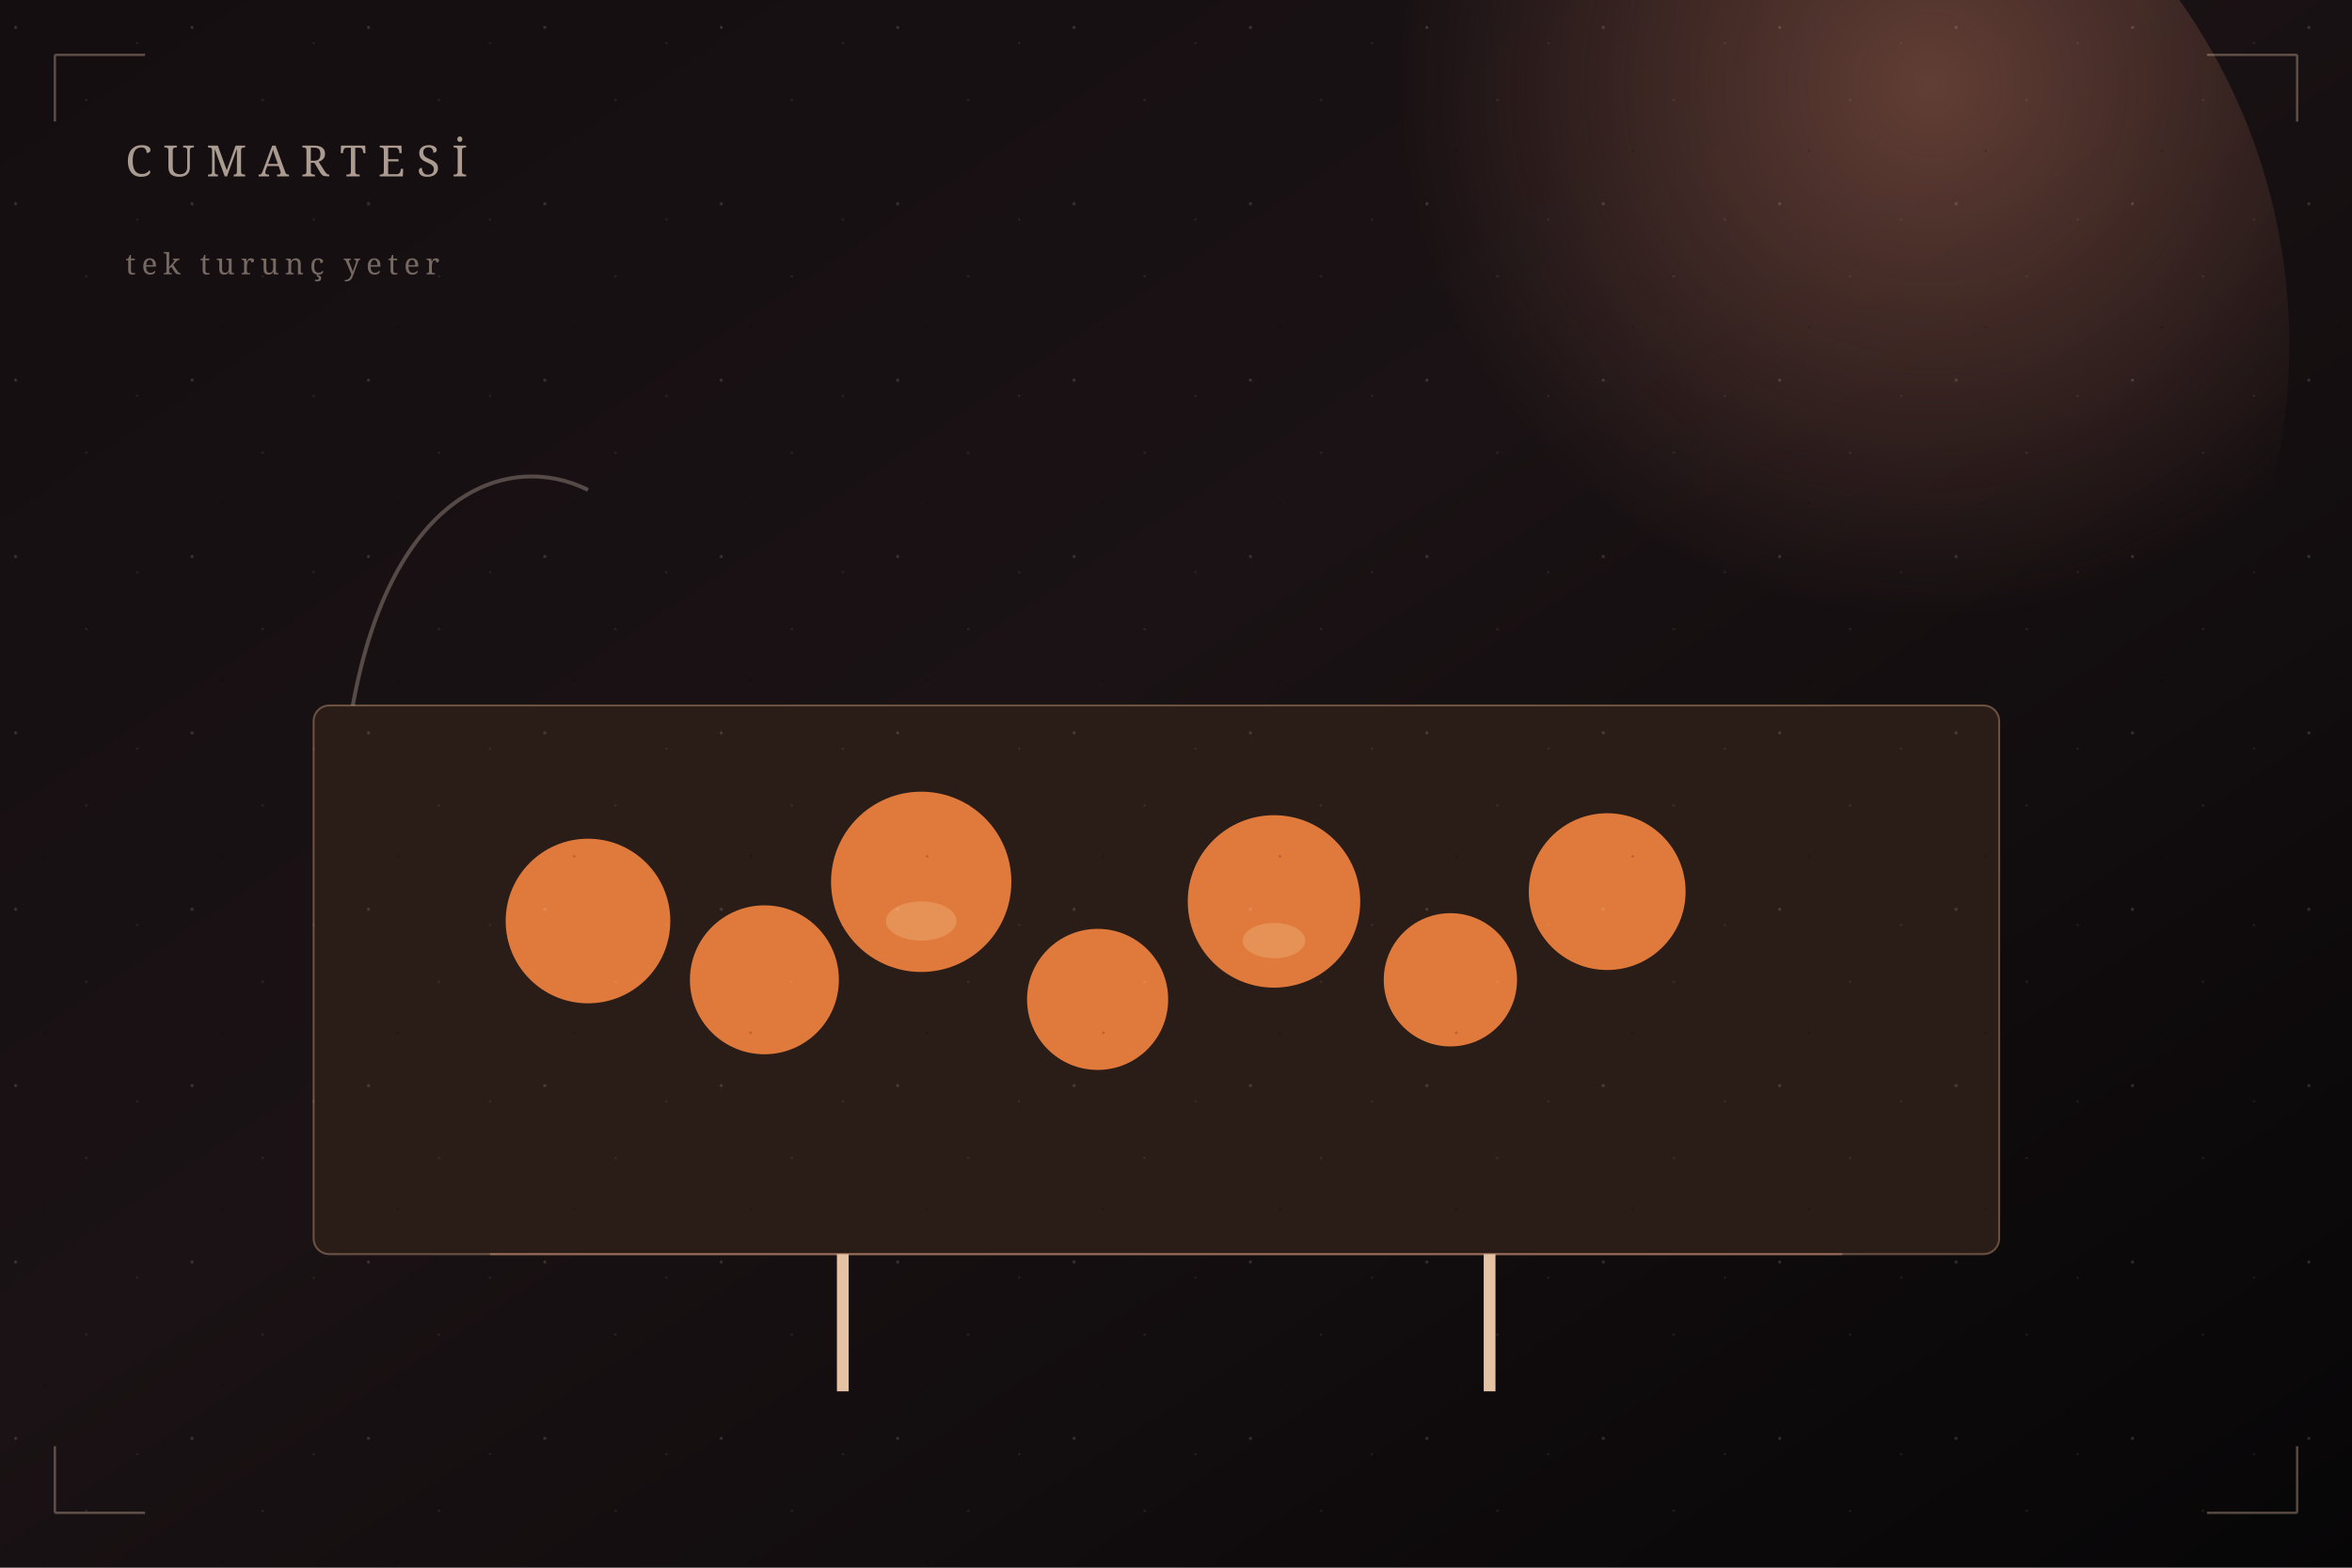
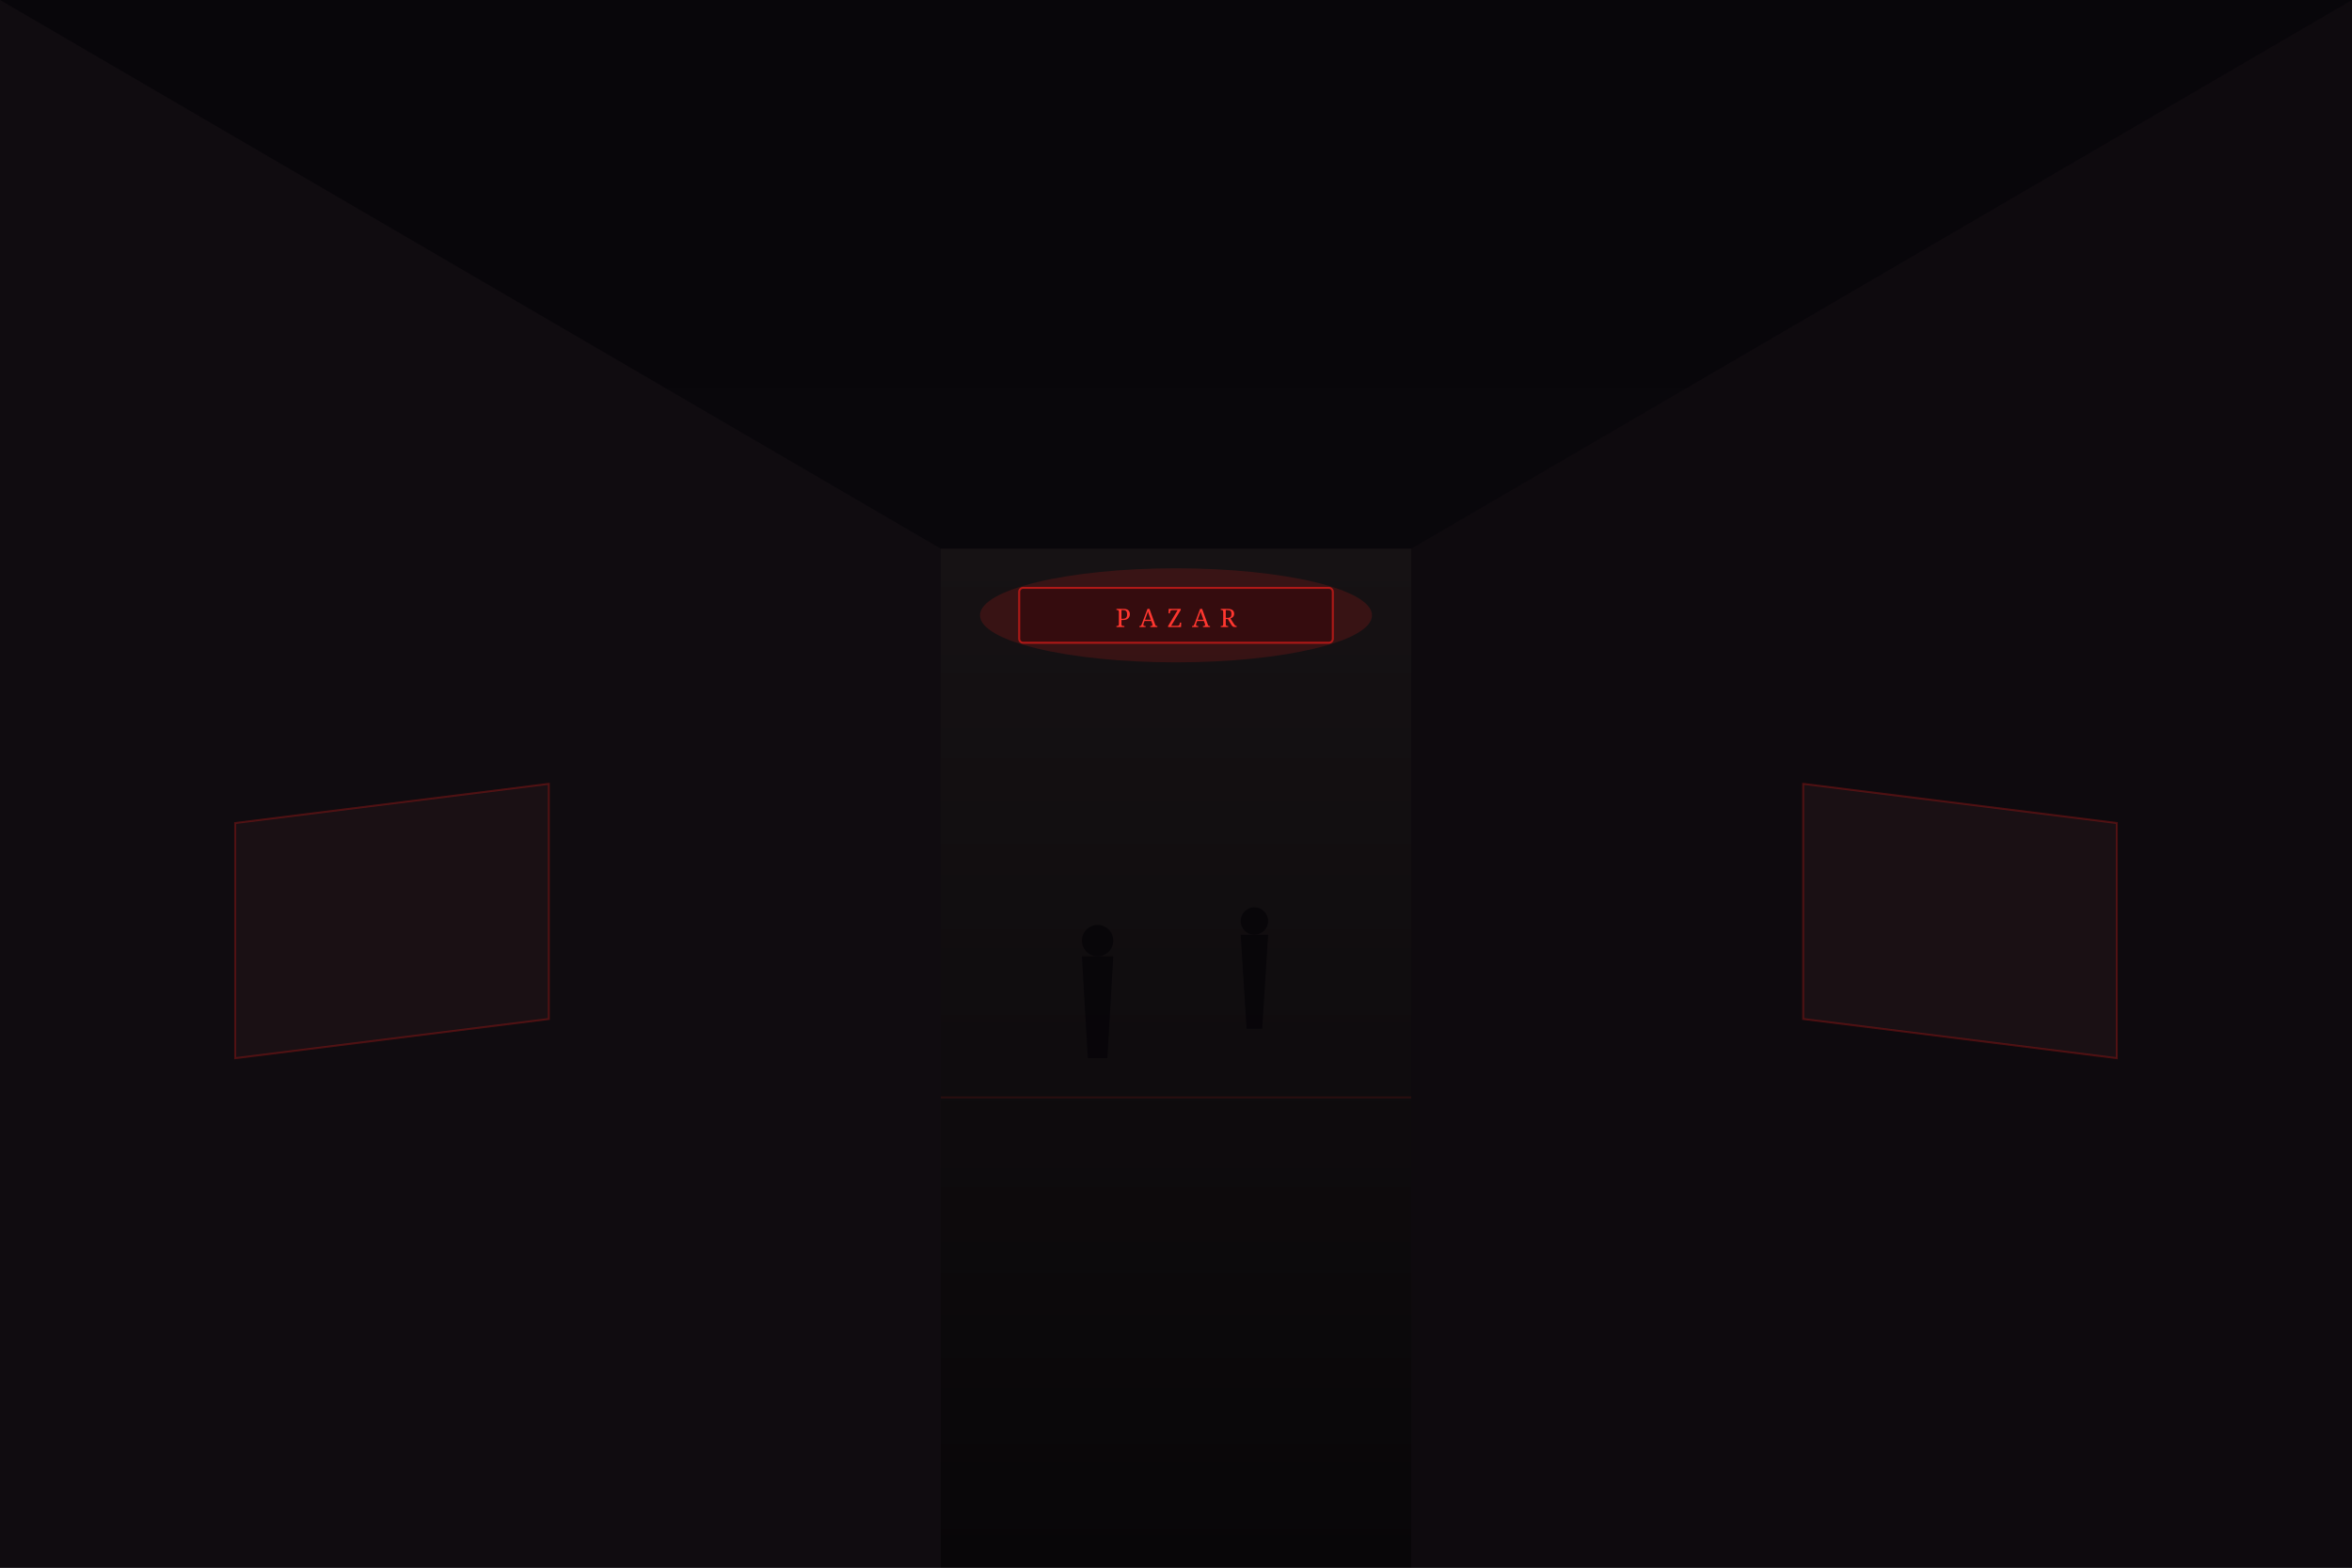
- <svg xmlns="http://www.w3.org/2000/svg" viewBox="0 0 1200 800" role="img" aria-labelledby="t d">
+ <svg xmlns="http://www.w3.org/2000/svg" viewBox="0 0 1200 800" role="img" aria-labelledby="pz-t pz-d">
  <defs>
-     <linearGradient id="bg" x1="0" y1="0" x2="1" y2="1">
-       <stop stop-color="#140e10" />
-       <stop offset=".45" stop-color="#1a1214" />
-       <stop offset="1" stop-color="#070607" />
+     <linearGradient id="bg4" x1="0" y1="0" x2="0" y2="1">
+       <stop offset="0" stop-color="#08060a" />
+       <stop offset="1" stop-color="#0a080c" />
    </linearGradient>
-     <radialGradient id="halo" cx="70%" cy="28%" r="45%">
-       <stop stop-color="#c47a62" stop-opacity=".42" />
-       <stop offset="1" stop-color="#c47a62" stop-opacity="0" />
-     </radialGradient>
-     <linearGradient id="water" x1="0" y1="0" x2="0" y2="1">
-       <stop stop-color="#2c3c4a" />
-       <stop offset="1" stop-color="#0c1218" />
+     <linearGradient id="road" x1="0" y1="0" x2="0" y2="1">
+       <stop offset="0" stop-color="#161214" />
+       <stop offset="1" stop-color="#080608" />
    </linearGradient>
-     <linearGradient id="warm" x1="0" y1="0" x2="0" y2="1">
-       <stop stop-color="#f0c9a4" />
-       <stop offset="1" stop-color="#8d4e45" />
-     </linearGradient>
-     <filter id="soft">
-       <feGaussianBlur stdDeviation="8" />
-     </filter>
-     <pattern id="grain" width="90" height="90" patternUnits="userSpaceOnUse">
-       <circle cx="8" cy="14" r=".8" fill="#f3e6d8" opacity=".16" />
-       <circle cx="44" cy="51" r=".6" fill="#f3e6d8" opacity=".1" />
-       <circle cx="70" cy="22" r=".5" fill="#f3e6d8" opacity=".12" />
-       <circle cx="23" cy="77" r=".7" fill="#000" opacity=".18" />
-     </pattern>
  </defs>
-   <rect width="1200" height="800" fill="url(#bg)" />
-   <circle cx="864" cy="176" r="304" fill="url(#halo)" />
-   <rect x="160" y="360" width="860" height="280" rx="8" fill="#2a1c16" stroke="#d7a88a" stroke-opacity=".4" />
-   <g fill="#e07a3c">
-     <circle cx="300" cy="470" r="42" />
-     <circle cx="390" cy="500" r="38" />
-     <circle cx="470" cy="450" r="46" />
-     <circle cx="560" cy="510" r="36" />
-     <circle cx="650" cy="460" r="44" />
-     <circle cx="740" cy="500" r="34" />
-     <circle cx="820" cy="455" r="40" />
+   <rect width="1200" height="800" fill="url(#bg4)" />
+   <path d="M0 0 L480 280 L480 800 L0 800 Z" fill="#100c10" />
+   <path d="M1200 0 L720 280 L720 800 L1200 800 Z" fill="#0e0a0e" />
+   <path d="M480 280 L720 280 L720 800 L480 800 Z" fill="url(#road)" />
+   <g fill="#1a1014" stroke="#ff1f1a" stroke-opacity=".25" stroke-width="1">
+     <path d="M120 420 L280 400 L280 520 L120 540 Z" />
+     <path d="M920 400 L1080 420 L1080 540 L920 520 Z" />
  </g>
-   <g fill="#f2c089" opacity=".35">
-     <ellipse cx="470" cy="470" rx="18" ry="10" />
-     <ellipse cx="650" cy="480" rx="16" ry="9" />
+   <rect x="520" y="300" width="160" height="28" rx="2" fill="#12080c" stroke="#ff1f1a" stroke-opacity=".6" />
+   <text x="600" y="320" text-anchor="middle" fill="#ff3a32" font-family="Georgia,serif" font-size="13" letter-spacing="5">PAZAR</text>
+   <ellipse cx="600" cy="314" rx="100" ry="24" fill="#ff1f1a" opacity=".15" />
+   <g fill="#060408" opacity=".8">
+     <circle cx="560" cy="480" r="8" />
+     <path d="M552 488 L555 540 L565 540 L568 488 Z" />
+     <circle cx="640" cy="470" r="7" />
+     <path d="M633 477 L636 525 L644 525 L647 477 Z" />
  </g>
-   <path d="M250 640 H940" stroke="#c98970" stroke-opacity=".5" />
-   <path d="M430 640 v70 M760 640 v70" stroke="#e6c2a4" stroke-width="6" />
-   <g>
-     <path d="M180 360 C 200 250 260 230 300 250" fill="none" stroke="#e7d2c2" stroke-opacity=".3" stroke-width="2" />
-   </g>
-   <text x="64" y="90" fill="#ead7c6" font-family="Georgia, serif" font-size="22" letter-spacing="6" opacity=".7">CUMARTESİ</text>
-   <text x="64" y="140" fill="#ead7c6" font-family="Georgia, serif" font-size="15" letter-spacing="3" opacity=".45">tek turunç yeter</text>
-   <rect width="1200" height="800" fill="url(#grain)" />
-   <path d="M28 28h46M28 28v34M1172 28h-46M1172 28v34M28 772h46M28 772v-34M1172 772h-46M1172 772v-34" fill="none" stroke="#e4c2ae" stroke-opacity=".35" stroke-width="1.2" />
+   <path d="M480 560 H720" stroke="#ff1f1a" stroke-opacity=".12" stroke-width="1" />
</svg>
